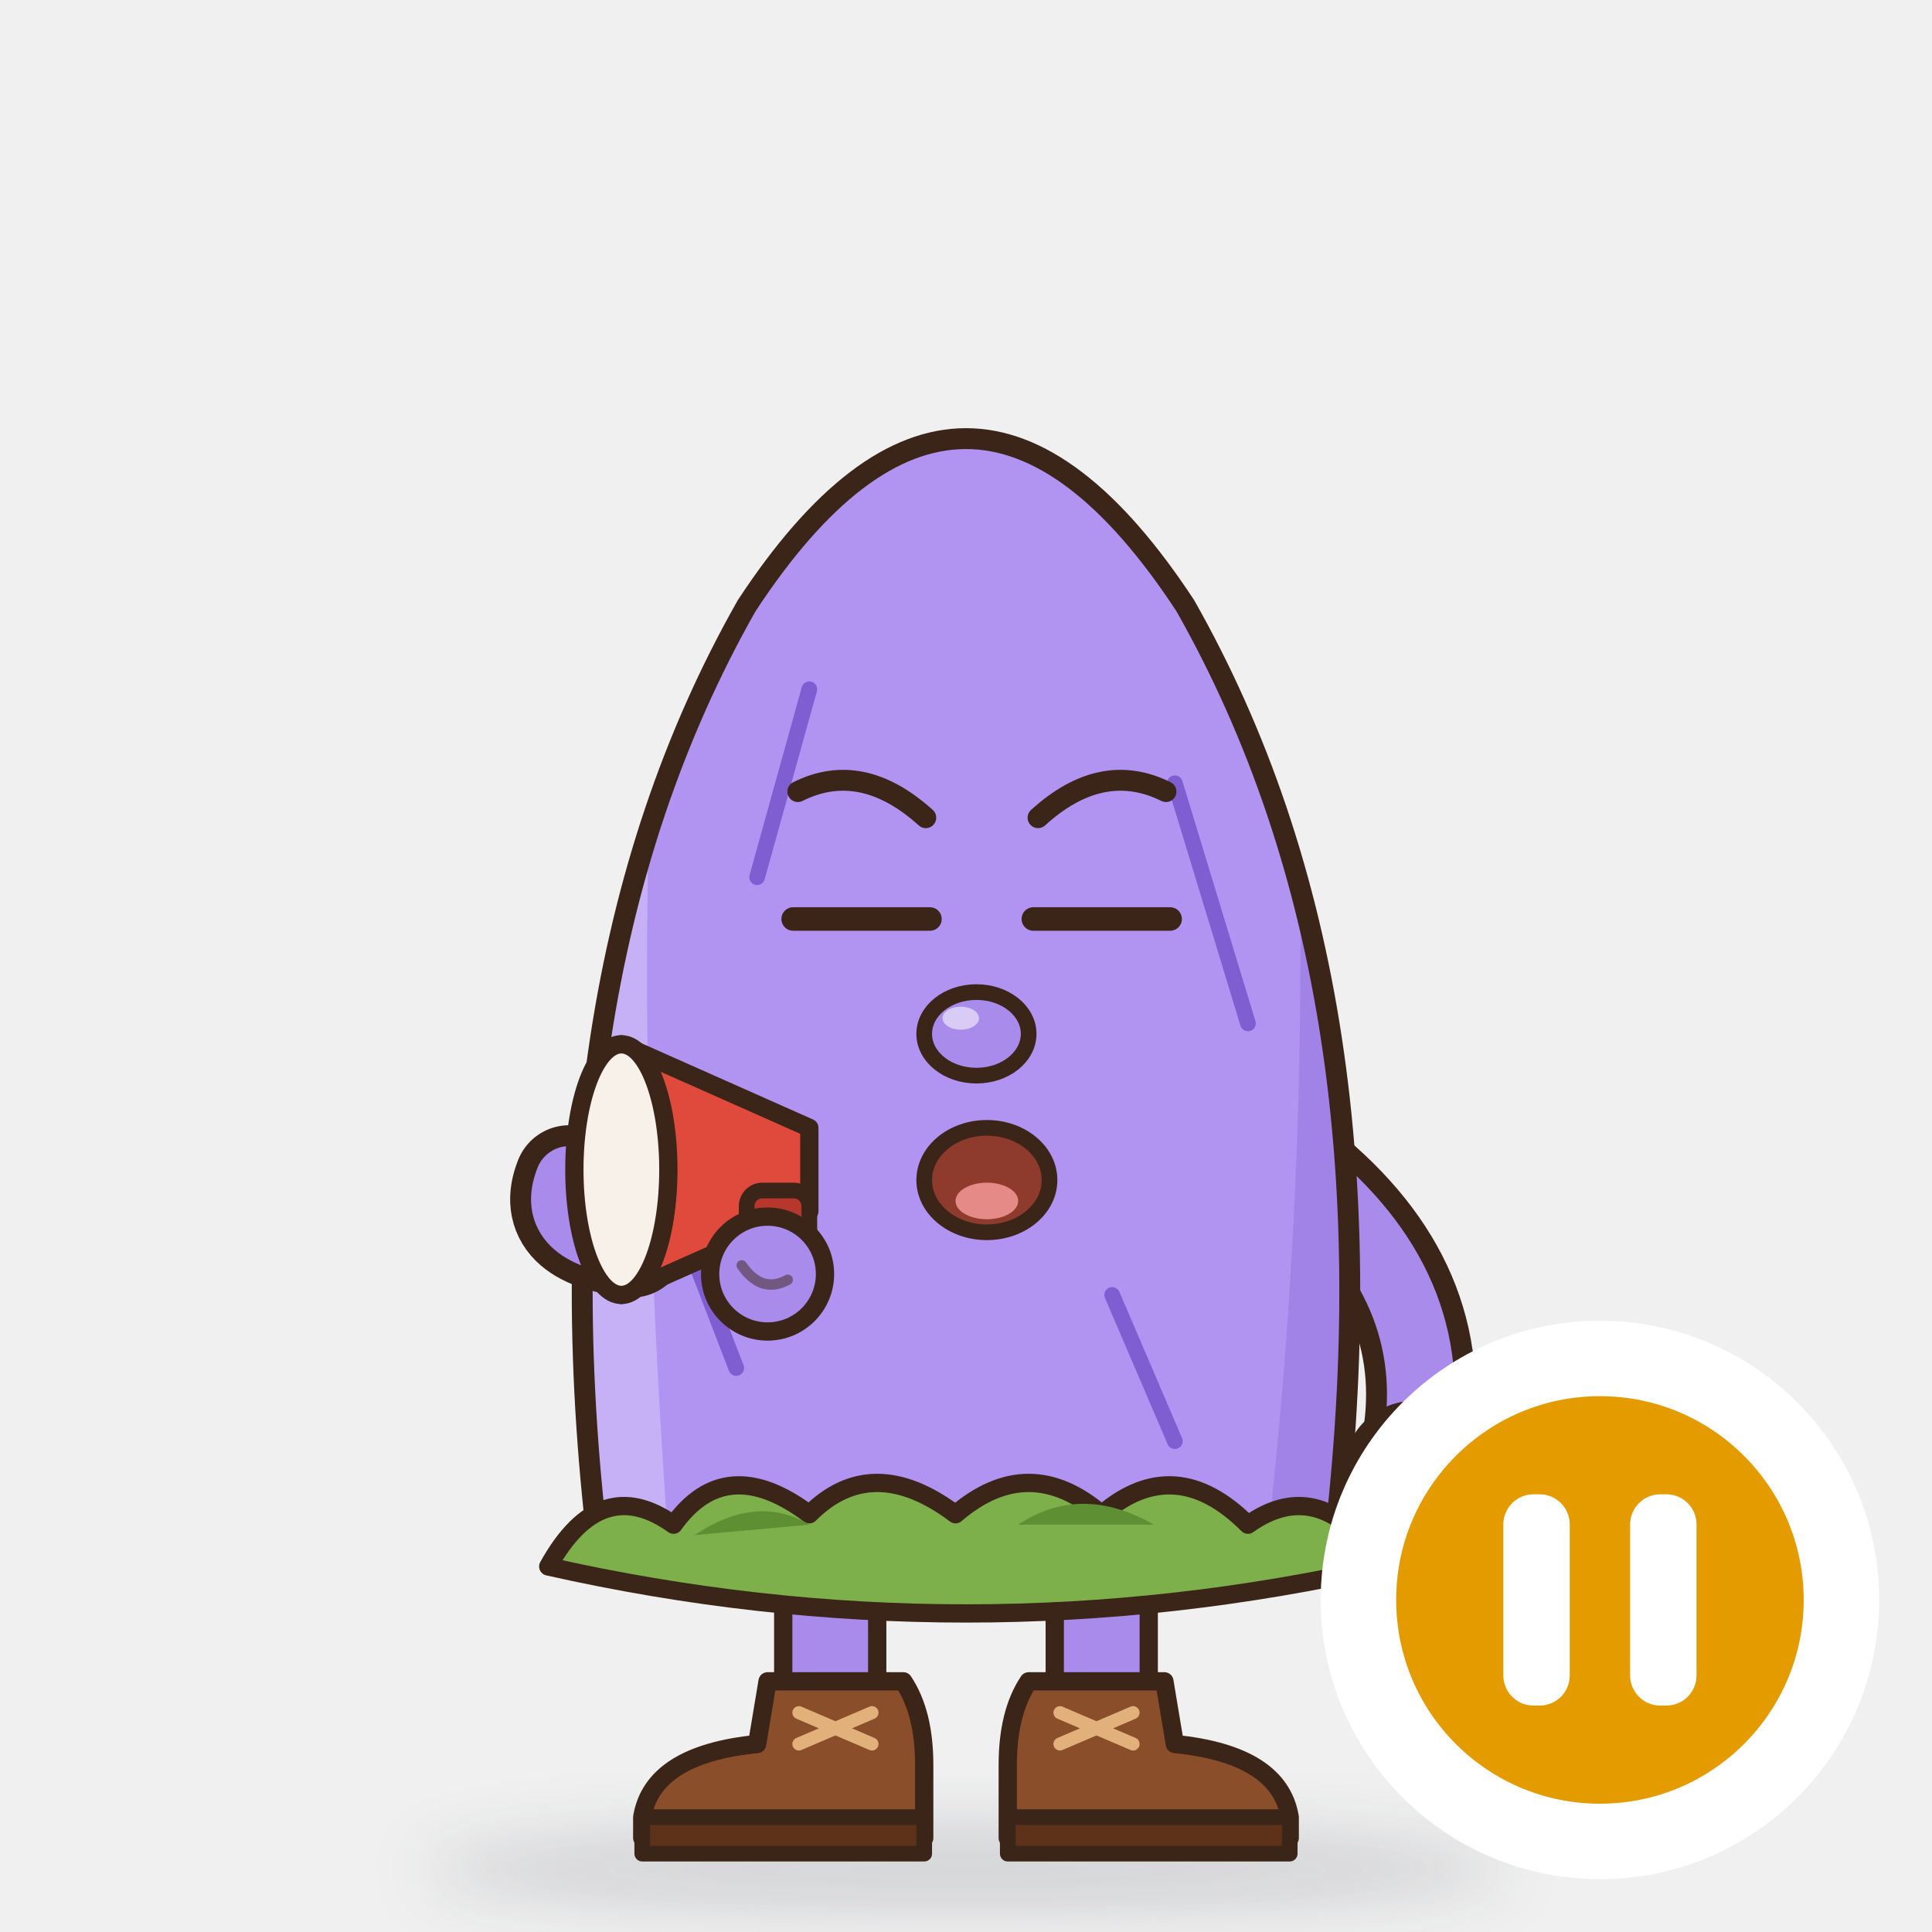
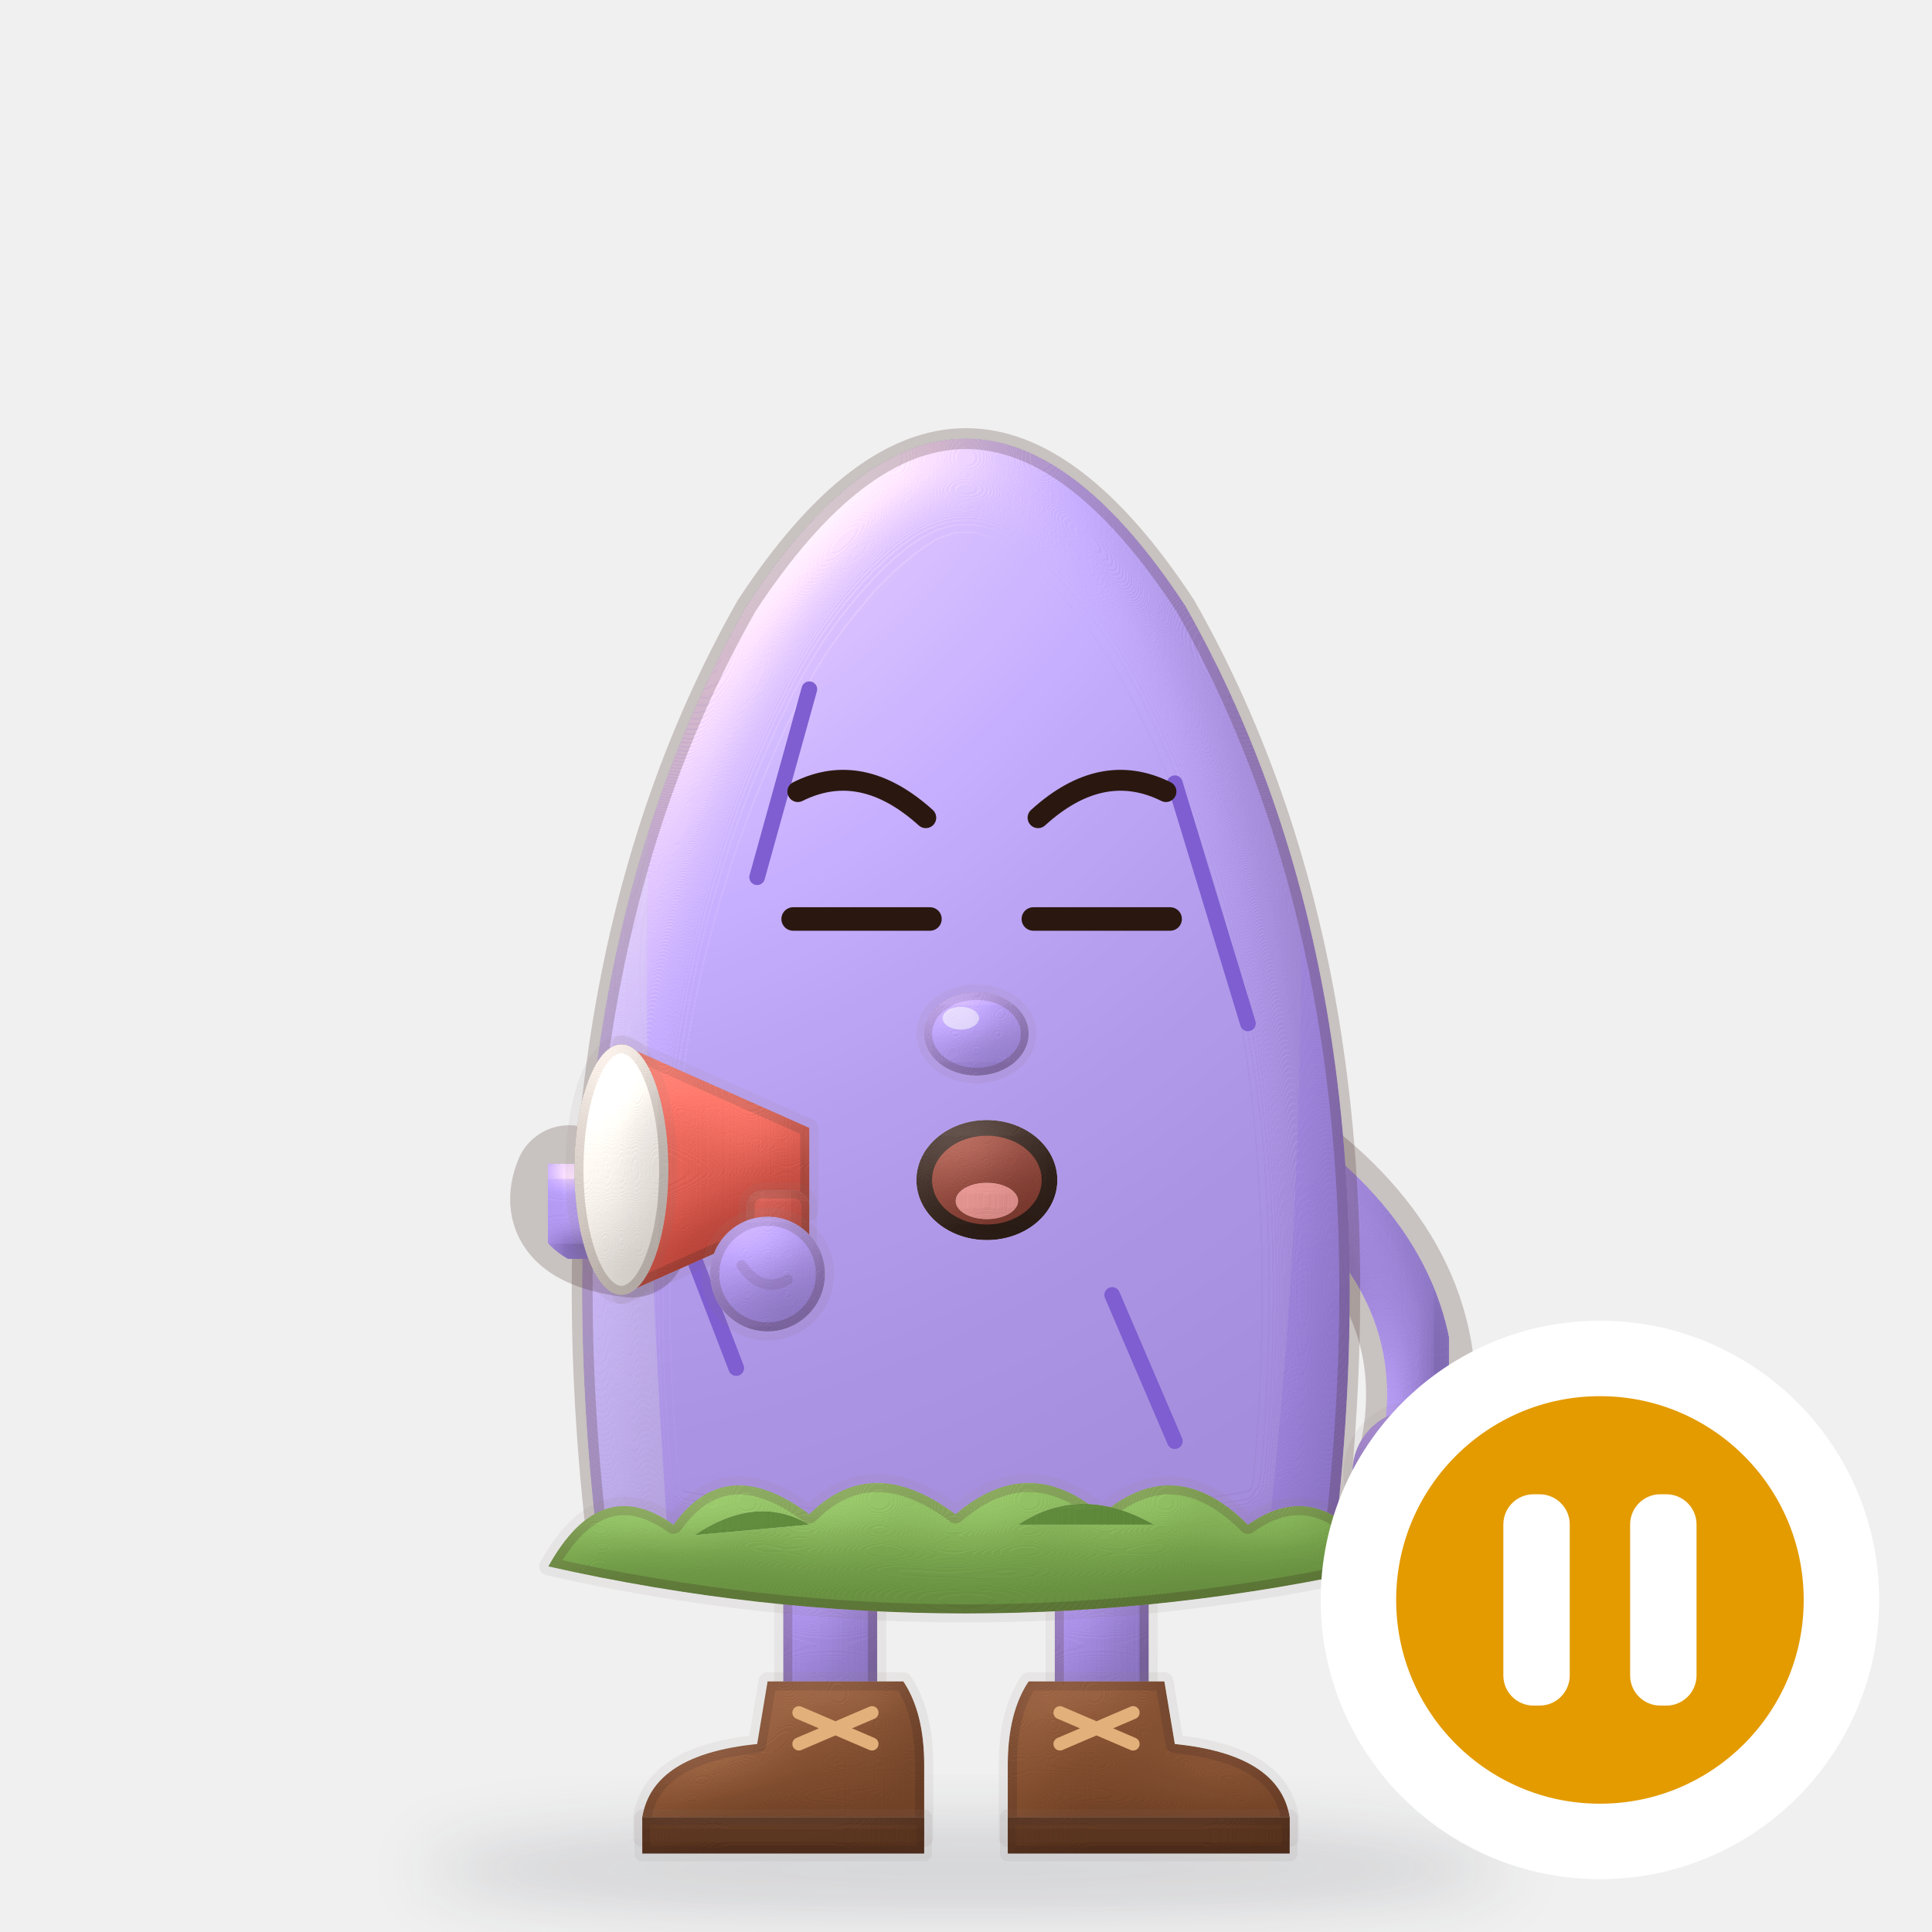
<svg xmlns="http://www.w3.org/2000/svg" viewBox="0 0 64 64" width="160" height="160" role="img" aria-label="Rio, Marketing, blocked">
  <defs>
    <filter id="sm-rio-s" x="-50%" y="-50%" width="200%" height="200%">
      <feGaussianBlur stdDeviation="6" />
    </filter>
+     <filter id="sm-rio-clay" x="-25%" y="-25%" width="150%" height="150%" color-interpolation-filters="sRGB">
+       <feGaussianBlur in="SourceAlpha" stdDeviation="7" result="b" />
+       <feDiffuseLighting in="b" surfaceScale="6" diffuseConstant="1.15" lighting-color="#fff" result="d">
+         <feDistantLight azimuth="235" elevation="48" />
+       </feDiffuseLighting>
+       <feComposite in="d" in2="SourceAlpha" operator="in" result="d2" />
+       <feBlend in="SourceGraphic" in2="d2" mode="multiply" result="m" />
+       <feSpecularLighting in="b" surfaceScale="6" specularConstant=".55" specularExponent="22" lighting-color="#fff" result="s">
+         <fePointLight x="40" y="20" z="260" />
+       </feSpecularLighting>
+       <feComposite in="s" in2="SourceAlpha" operator="in" result="s2" />
+       <feComposite in="m" in2="s2" operator="arithmetic" k2="1" k3=".85" result="lit" />
+       <feComposite in="lit" in2="SourceAlpha" operator="in" />
+     </filter>
+     <filter id="sm-rio-tube" x="-25%" y="-25%" width="150%" height="150%" color-interpolation-filters="sRGB">
+       <feGaussianBlur in="SourceAlpha" stdDeviation="3" result="b" />
+       <feDiffuseLighting in="b" surfaceScale="4" diffuseConstant="1.15" lighting-color="#fff" result="d">
+         <feDistantLight azimuth="235" elevation="48" />
+       </feDiffuseLighting>
+       <feComposite in="d" in2="SourceAlpha" operator="in" result="d2" />
+       <feBlend in="SourceGraphic" in2="d2" mode="multiply" result="m" />
+       <feSpecularLighting in="b" surfaceScale="4" specularConstant=".55" specularExponent="22" lighting-color="#fff" result="s">
+         <fePointLight x="40" y="20" z="260" />
+       </feSpecularLighting>
+       <feComposite in="s" in2="SourceAlpha" operator="in" result="s2" />
+       <feComposite in="m" in2="s2" operator="arithmetic" k2="1" k3=".85" result="lit" />
+       <feComposite in="lit" in2="SourceAlpha" operator="in" />
+     </filter>
  </defs>
  <g transform="scale(0.17297) translate(35 0)">
    <ellipse cx="150" cy="358" rx="104" ry="9" fill="#1B2430" opacity=".14" filter="url(#sm-rio-s)" />
-     <rect x="115" y="300" width="18" height="30" rx="6" fill="#A88BEB" stroke="#3B2418" stroke-width="3.5" />
-     <rect x="167" y="300" width="18" height="30" rx="6" fill="#A88BEB" stroke="#3B2418" stroke-width="3.5" />
-     <path d="M138 322 L112 322 L110 334 Q90 336 88 348 L88 352 L142 352 L142 338 Q142 328 138 322 Z" fill="#8A4E2B" stroke="#3B2418" stroke-width="3.5" stroke-linejoin="round" />
-     <path d="M142 348 L88 348 L88 355 L142 355 Z" fill="#5E3219" stroke="#3B2418" stroke-width="3" stroke-linejoin="round" />
+     <rect x="115" y="300" width="18" height="30" rx="6" fill="#A88BEB" stroke="#3B2418" stroke-opacity=".22" stroke-width="3.5" filter="url(#sm-rio-clay)" />
+     <rect x="167" y="300" width="18" height="30" rx="6" fill="#A88BEB" stroke="#3B2418" stroke-opacity=".22" stroke-width="3.5" filter="url(#sm-rio-clay)" />
+     <path d="M138 322 L112 322 L110 334 Q90 336 88 348 L88 352 L142 352 L142 338 Q142 328 138 322 Z" fill="#8A4E2B" stroke="#3B2418" stroke-opacity=".22" stroke-width="3.5" stroke-linejoin="round" filter="url(#sm-rio-clay)" />
+     <path d="M142 348 L88 348 L88 355 L142 355 Z" fill="#5E3219" stroke="#3B2418" stroke-opacity=".22" stroke-width="3" stroke-linejoin="round" filter="url(#sm-rio-clay)" />
    <path d="M132 328 L118 334 M118 328 L132 334" fill="none" stroke="#E2B07A" stroke-width="2.5" stroke-linecap="round" stroke-linejoin="round" />
-     <path d="M162 322 L188 322 L190 334 Q210 336 212 348 L212 352 L158 352 L158 338 Q158 328 162 322 Z" fill="#8A4E2B" stroke="#3B2418" stroke-width="3.5" stroke-linejoin="round" />
-     <path d="M158 348 L212 348 L212 355 L158 355 Z" fill="#5E3219" stroke="#3B2418" stroke-width="3" stroke-linejoin="round" />
+     <path d="M162 322 L188 322 L190 334 Q210 336 212 348 L212 352 L158 352 L158 338 Q158 328 162 322 Z" fill="#8A4E2B" stroke="#3B2418" stroke-opacity=".22" stroke-width="3.5" stroke-linejoin="round" filter="url(#sm-rio-clay)" />
+     <path d="M158 348 L212 348 L212 355 L158 355 Z" fill="#5E3219" stroke="#3B2418" stroke-opacity=".22" stroke-width="3" stroke-linejoin="round" filter="url(#sm-rio-clay)" />
    <path d="M168 328 L182 334 M182 328 L168 334" fill="none" stroke="#E2B07A" stroke-width="2.5" stroke-linecap="round" stroke-linejoin="round" />
-     <path d="M216 226 Q242 248 236 278" fill="none" stroke="#3B2418" stroke-width="21" stroke-linecap="round" stroke-linejoin="round" />
-     <path d="M216 226 Q242 248 236 278" fill="none" stroke="#A88BEB" stroke-width="13" stroke-linecap="round" stroke-linejoin="round" />
-     <circle cx="236" cy="282" r="12" fill="#A88BEB" stroke="#3B2418" stroke-width="3.5" />
-     <path d="M230.6 280.2 Q234.8 286.2 240.2 283.2" fill="none" stroke="#3B2418" stroke-width="2" stroke-linecap="round" opacity=".5" />
+     <path d="M216 226 Q242 248 236 278" fill="none" stroke="#3B2418" stroke-opacity=".22" stroke-width="21" stroke-linecap="round" stroke-linejoin="round" />
+     <path d="M216 226 Q242 248 236 278" fill="none" stroke="#A88BEB" stroke-width="13" stroke-linecap="round" stroke-linejoin="round" filter="url(#sm-rio-tube)" />
+     <circle cx="236" cy="282" r="12" fill="#A88BEB" stroke="#3B2418" stroke-opacity=".22" stroke-width="3.5" filter="url(#sm-rio-clay)" />
+     <path d="M230.6 280.2 Q234.8 286.2 240.2 283.2" fill="none" stroke="#3B2418" stroke-opacity=".22" stroke-width="2" stroke-linecap="round" opacity=".5" />
    <clipPath id="sm-rio-c">
      <path d="M80 300 Q66 190 108 116 Q150 52 192 116 Q234 190 220 300 Q150 314 80 300 Z" />
    </clipPath>
-     <path d="M80 300 Q66 190 108 116 Q150 52 192 116 Q234 190 220 300 Q150 314 80 300 Z" fill="#B194F2" />
+     <path d="M80 300 Q66 190 108 116 Q150 52 192 116 Q234 190 220 300 Q150 314 80 300 Z" fill="#B194F2" filter="url(#sm-rio-clay)" />
    <g clip-path="url(#sm-rio-c)">
-       <path d="M200 0 L340 0 L340 370 L196 370 Q230 200 200 0 Z" fill="#7E5ED0" opacity="0.32" />
-       <path d="M0 0 L104 0 Q76 160 100 370 L0 370 Z" fill="#E6DBFF" opacity="0.4" />
+       <path d="M200 0 L340 0 L340 370 L196 370 Q230 200 200 0 Z" fill="#7E5ED0" opacity="0.32" filter="url(#sm-rio-clay)" />
+       <path d="M0 0 L104 0 Q76 160 100 370 L0 370 Z" fill="#E6DBFF" opacity="0.4" filter="url(#sm-rio-clay)" />
      <path d="M120 132 L110 168 M190 150 L204 196 M96 236 L106 262 M178 248 L190 276" fill="none" stroke="#7E5ED0" stroke-width="3" stroke-linecap="round" stroke-linejoin="round" />
    </g>
-     <path d="M80 300 Q66 190 108 116 Q150 52 192 116 Q234 190 220 300 Q150 314 80 300 Z" fill="none" stroke="#3B2418" stroke-width="4" stroke-linecap="round" stroke-linejoin="round" />
-     <path d="M70 300 Q80 282 94 292 Q104 278 120 290 Q132 278 148 290 Q162 278 176 290 Q190 278 204 292 Q218 282 230 300 Q150 318 70 300 Z" fill="#7DB04B" stroke="#3B2418" stroke-width="3.5" stroke-linejoin="round" stroke-linecap="round" />
-     <path d="M98 294 Q110 286 120 292 M160 292 Q172 284 186 292" fill="#5E8F33" />
-     <ellipse cx="152" cy="198" rx="10" ry="8" fill="#A88BEB" stroke="#3B2418" stroke-width="3" />
-     <ellipse cx="149" cy="195" rx="3.5" ry="2.2" fill="#fff" opacity=".55" />
+     <path d="M80 300 Q66 190 108 116 Q150 52 192 116 Q234 190 220 300 Q150 314 80 300 Z" fill="none" stroke="#3B2418" stroke-opacity=".22" stroke-width="4" stroke-linecap="round" stroke-linejoin="round" />
+     <path d="M70 300 Q80 282 94 292 Q104 278 120 290 Q132 278 148 290 Q162 278 176 290 Q190 278 204 292 Q218 282 230 300 Q150 318 70 300 Z" fill="#7DB04B" stroke="#3B2418" stroke-opacity=".22" stroke-width="3.5" stroke-linejoin="round" stroke-linecap="round" filter="url(#sm-rio-clay)" />
+     <path d="M98 294 Q110 286 120 292 M160 292 Q172 284 186 292" fill="#5E8F33" filter="url(#sm-rio-clay)" />
+     <ellipse cx="152" cy="198" rx="10" ry="8" fill="#A88BEB" stroke="#3B2418" stroke-opacity=".22" stroke-width="3" filter="url(#sm-rio-clay)" />
+     <ellipse cx="149" cy="195" rx="3.5" ry="2.2" fill="#fff" opacity=".55" filter="url(#sm-rio-clay)" />
    <g>
-       <path d="M116.9 176 L143.1 176" stroke="#3B2418" stroke-width="4.5" stroke-linecap="round" />
-       <path d="M162.9 176 L189.1 176" stroke="#3B2418" stroke-width="4.5" stroke-linecap="round" />
+       <path d="M116.9 176 L143.1 176" stroke="#2A1810" stroke-width="4.5" stroke-linecap="round" />
+       <path d="M162.9 176 L189.1 176" stroke="#2A1810" stroke-width="4.5" stroke-linecap="round" />
    </g>
-     <path d="M117.8 151.6 Q130 145.5 142.3 156.6 M188.3 151.6 Q176 145.5 163.8 156.6" fill="none" stroke="#3B2418" stroke-width="4" stroke-linecap="round" />
-     <ellipse cx="154" cy="226" rx="12" ry="10" fill="#8E3B2E" stroke="#3B2418" stroke-width="3" />
-     <ellipse cx="154" cy="230" rx="6" ry="3.5" fill="#E58A86" />
-     <path d="M86 238 Q70 236 74 226" fill="none" stroke="#3B2418" stroke-width="21" stroke-linecap="round" stroke-linejoin="round" />
-     <path d="M86 238 Q70 236 74 226" fill="none" stroke="#A88BEB" stroke-width="13" stroke-linecap="round" stroke-linejoin="round" />
-     <path d="M120 216 L84 200 L84 248 L120 232 Z" fill="#E04A3C" stroke="#3B2418" stroke-width="3.5" stroke-linejoin="round" />
-     <ellipse cx="84" cy="224" rx="9" ry="24" fill="#F7F1EA" stroke="#3B2418" stroke-width="3.5" />
-     <rect x="108" y="228" width="12" height="18" rx="3" fill="#B8372C" stroke="#3B2418" stroke-width="3" />
-     <circle cx="112" cy="244" r="11" fill="#A88BEB" stroke="#3B2418" stroke-width="3.5" />
-     <path d="M107.05 242.35 Q110.9 247.85 115.85 245.1" fill="none" stroke="#3B2418" stroke-width="2" stroke-linecap="round" opacity=".5" />
+     <path d="M117.8 151.6 Q130 145.5 142.3 156.6 M188.3 151.6 Q176 145.5 163.8 156.6" fill="none" stroke="#2A1810" stroke-width="4" stroke-linecap="round" />
+     <ellipse cx="154" cy="226" rx="12" ry="10" fill="#8E3B2E" stroke="#2A1810" stroke-width="3" filter="url(#sm-rio-clay)" />
+     <ellipse cx="154" cy="230" rx="6" ry="3.5" fill="#E58A86" filter="url(#sm-rio-clay)" />
+     <path d="M86 238 Q70 236 74 226" fill="none" stroke="#3B2418" stroke-opacity=".22" stroke-width="21" stroke-linecap="round" stroke-linejoin="round" />
+     <path d="M86 238 Q70 236 74 226" fill="none" stroke="#A88BEB" stroke-width="13" stroke-linecap="round" stroke-linejoin="round" filter="url(#sm-rio-tube)" />
+     <path d="M120 216 L84 200 L84 248 L120 232 Z" fill="#E04A3C" stroke="#3B2418" stroke-opacity=".22" stroke-width="3.5" stroke-linejoin="round" filter="url(#sm-rio-clay)" />
+     <ellipse cx="84" cy="224" rx="9" ry="24" fill="#F7F1EA" stroke="#3B2418" stroke-opacity=".22" stroke-width="3.5" filter="url(#sm-rio-clay)" />
+     <rect x="108" y="228" width="12" height="18" rx="3" fill="#B8372C" stroke="#3B2418" stroke-opacity=".22" stroke-width="3" filter="url(#sm-rio-clay)" />
+     <circle cx="112" cy="244" r="11" fill="#A88BEB" stroke="#3B2418" stroke-opacity=".22" stroke-width="3.5" filter="url(#sm-rio-clay)" />
+     <path d="M107.05 242.35 Q110.9 247.85 115.85 245.1" fill="none" stroke="#3B2418" stroke-opacity=".22" stroke-width="2" stroke-linecap="round" opacity=".5" />
  </g>
  <circle cx="53" cy="53" r="8" fill="#e39b00" stroke="#fff" stroke-width="2.5" />
  <rect x="49.8" y="49.5" width="2.2" height="7" rx="1" fill="#fff" />
  <rect x="54" y="49.5" width="2.2" height="7" rx="1" fill="#fff" />
</svg>
